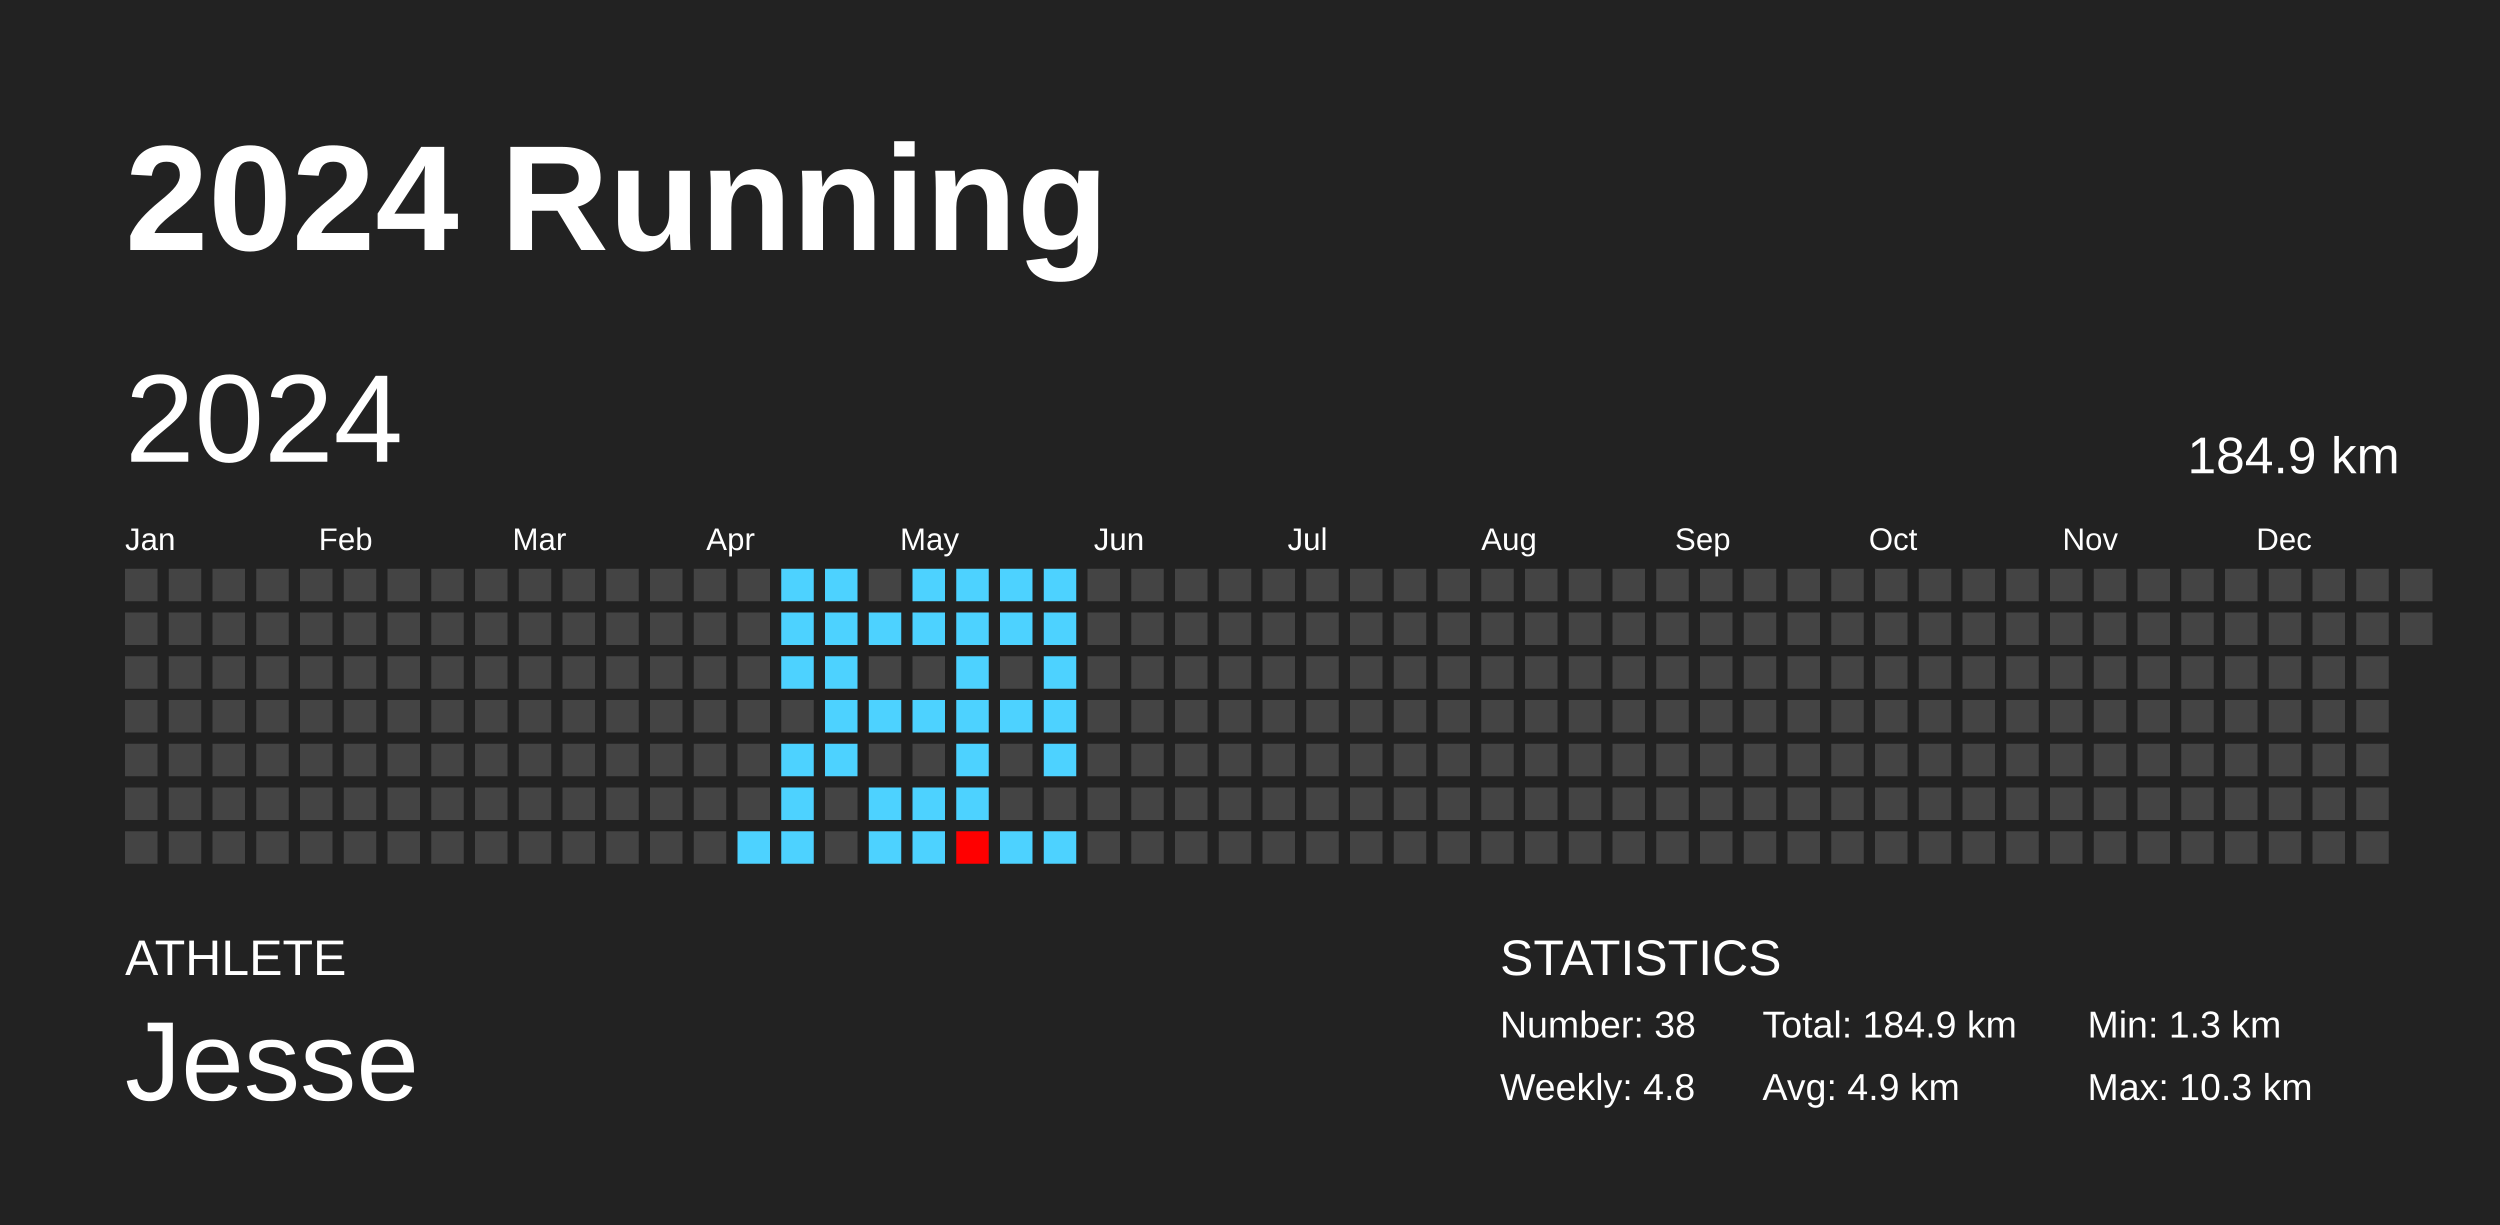
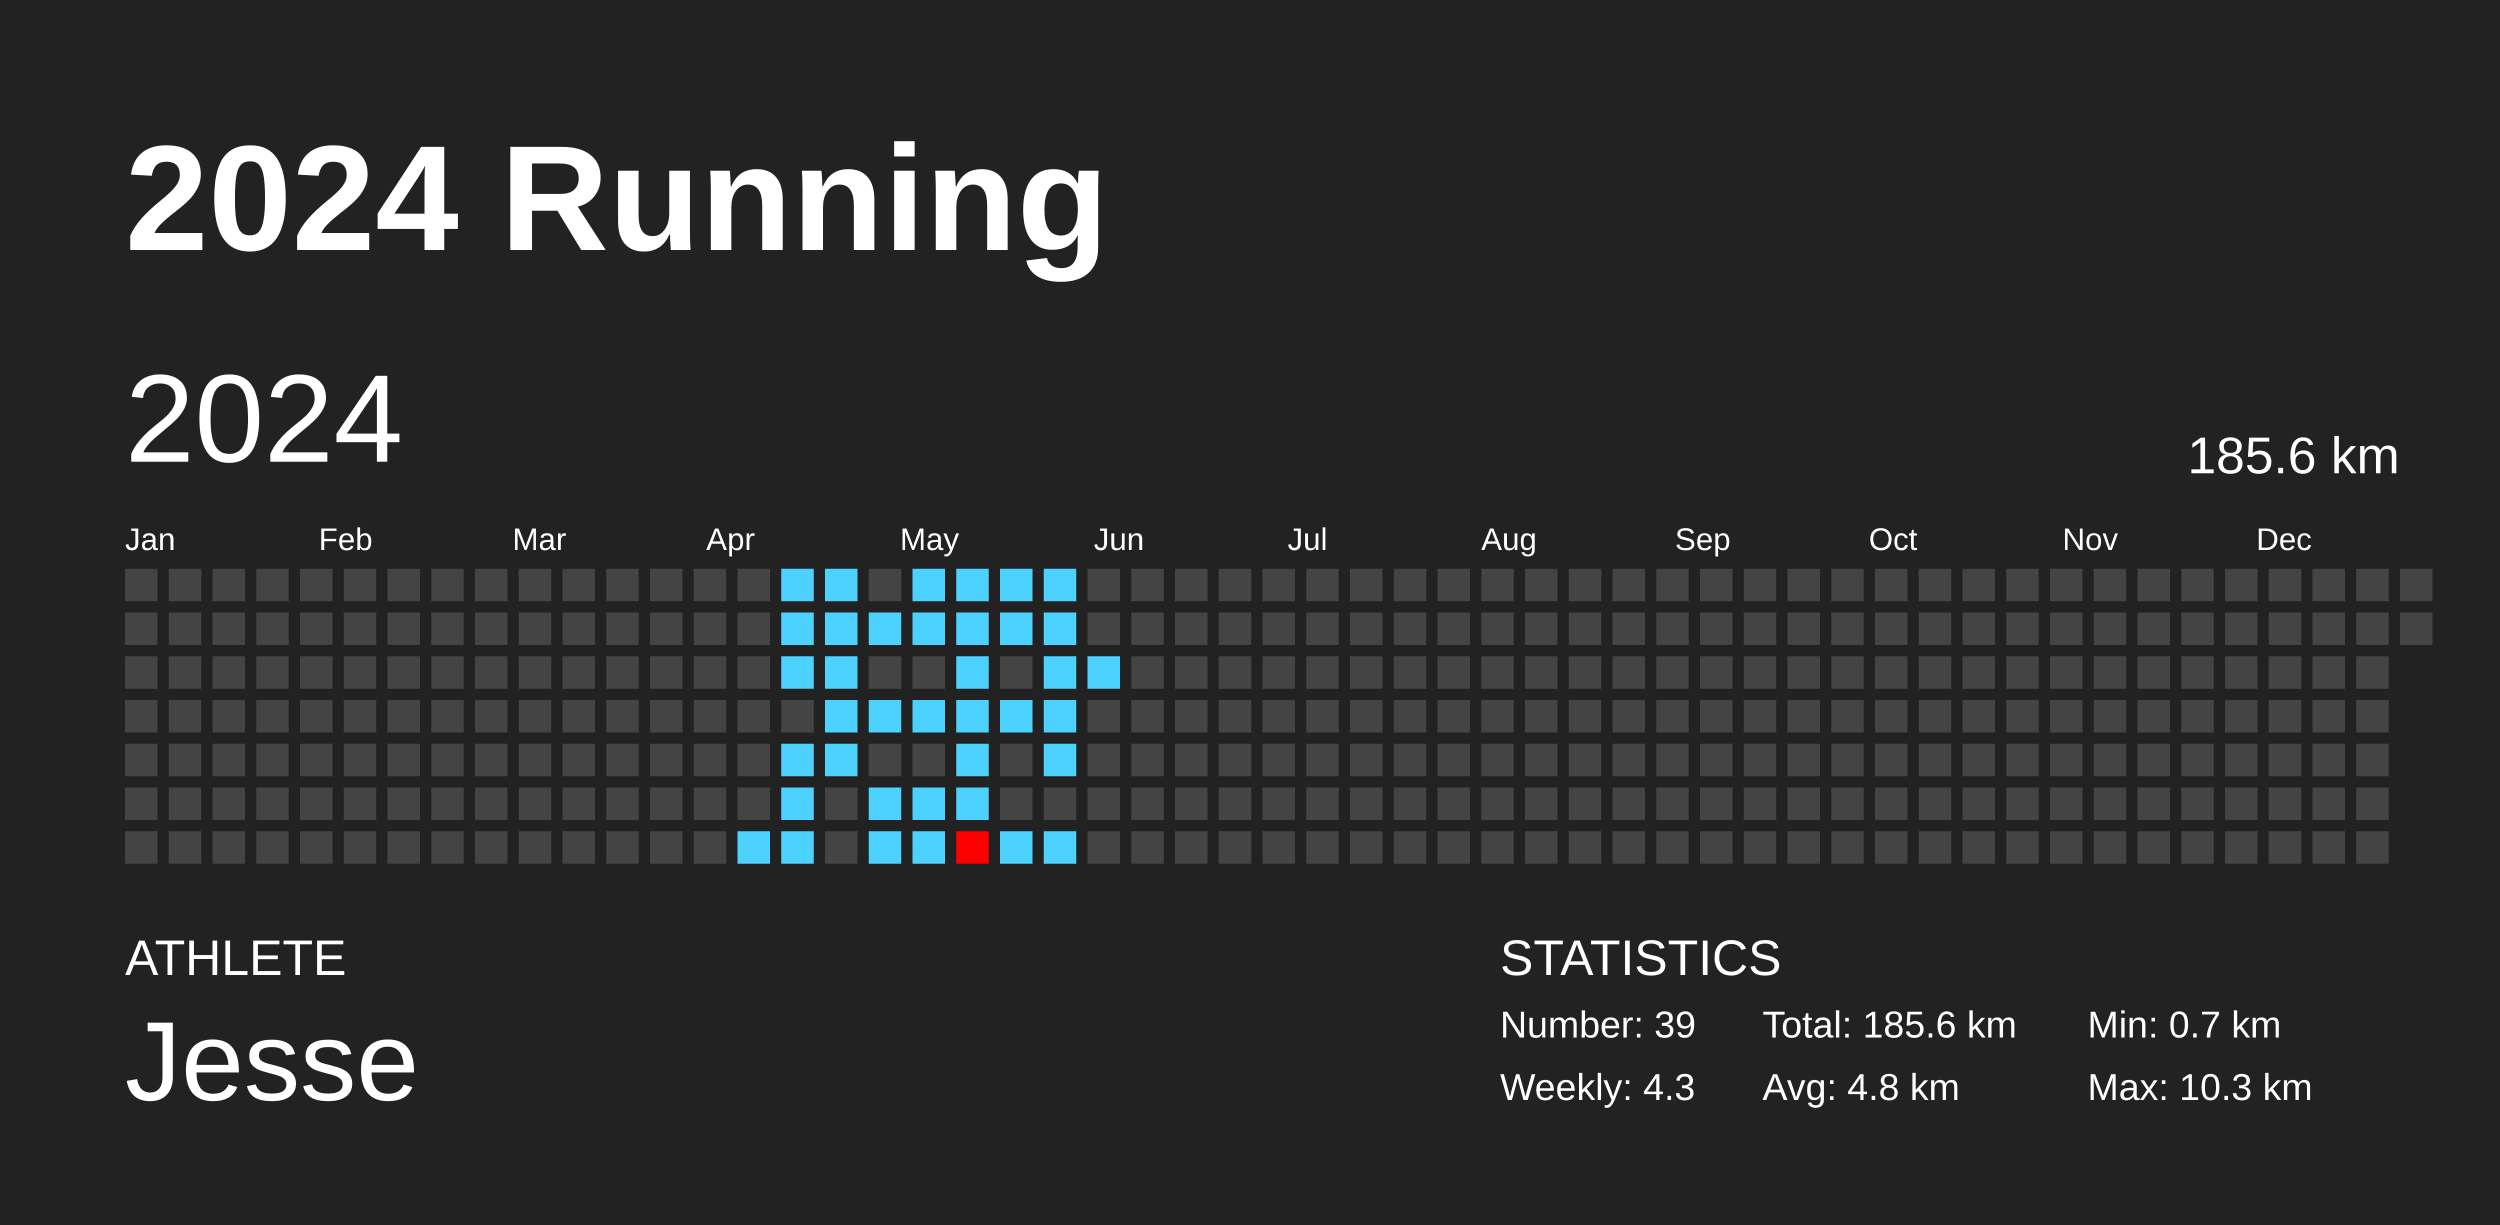
<svg xmlns="http://www.w3.org/2000/svg" baseProfile="full" height="98mm" version="1.1" viewBox="0,0,200,98" width="200mm">
  <defs />
  <rect fill="#222222" height="98" width="200" x="0" y="0" />
  <text fill="#FFFFFF" style="font-size:12px; font-family:Arial; font-weight:bold;" x="10" y="20">2024 Running</text>
  <text fill="#FFFFFF" style="font-size:4px; font-family:Arial" x="10" y="78">ATHLETE</text>
  <text fill="#FFFFFF" style="font-size:9px; font-family:Arial" x="10" y="88">Jesse</text>
  <text fill="#FFFFFF" style="font-size:4px; font-family:Arial" x="120" y="78">STATISTICS</text>
-   <text fill="#FFFFFF" style="font-size:3px; font-family:Arial" x="120" y="83">Number: 38</text>
-   <text fill="#FFFFFF" style="font-size:3px; font-family:Arial" x="120" y="88">Weekly: 4.8</text>
-   <text fill="#FFFFFF" style="font-size:3px; font-family:Arial" x="141" y="83">Total: 184.9 km</text>
-   <text fill="#FFFFFF" style="font-size:3px; font-family:Arial" x="141" y="88">Avg: 4.9 km</text>
-   <text fill="#FFFFFF" style="font-size:3px; font-family:Arial" x="167" y="83">Min: 1.3 km</text>
+   <text fill="#FFFFFF" style="font-size:3px; font-family:Arial" x="120" y="83">Number: 39</text>
+   <text fill="#FFFFFF" style="font-size:3px; font-family:Arial" x="120" y="88">Weekly: 4.3</text>
+   <text fill="#FFFFFF" style="font-size:3px; font-family:Arial" x="141" y="83">Total: 185.6 km</text>
+   <text fill="#FFFFFF" style="font-size:3px; font-family:Arial" x="141" y="88">Avg: 4.8 km</text>
+   <text fill="#FFFFFF" style="font-size:3px; font-family:Arial" x="167" y="83">Min: 0.7 km</text>
  <text fill="#FFFFFF" style="font-size:3px; font-family:Arial" x="167" y="88">Max: 10.3 km</text>
  <text dominant-baseline="hanging" fill="#FFFFFF" style="font-size:10.0px; font-family:Arial;" x="10" y="30">2024</text>
-   <text dominant-baseline="hanging" fill="#FFFFFF" style="font-size:4.125px; font-family:Arial;" x="175" y="35">184.9 km</text>
+   <text dominant-baseline="hanging" fill="#FFFFFF" style="font-size:4.125px; font-family:Arial;" x="175" y="35">185.6 km</text>
  <text fill="#FFFFFF" style="font-size:2.5px; font-family:Arial" x="10.0" y="44">Jan</text>
  <text fill="#FFFFFF" style="font-size:2.5px; font-family:Arial" x="25.5" y="44">Feb</text>
  <text fill="#FFFFFF" style="font-size:2.5px; font-family:Arial" x="41.0" y="44">Mar</text>
  <text fill="#FFFFFF" style="font-size:2.5px; font-family:Arial" x="56.5" y="44">Apr</text>
  <text fill="#FFFFFF" style="font-size:2.5px; font-family:Arial" x="72.0" y="44">May</text>
  <text fill="#FFFFFF" style="font-size:2.5px; font-family:Arial" x="87.5" y="44">Jun</text>
  <text fill="#FFFFFF" style="font-size:2.5px; font-family:Arial" x="103.0" y="44">Jul</text>
  <text fill="#FFFFFF" style="font-size:2.5px; font-family:Arial" x="118.5" y="44">Aug</text>
  <text fill="#FFFFFF" style="font-size:2.5px; font-family:Arial" x="134.0" y="44">Sep</text>
  <text fill="#FFFFFF" style="font-size:2.5px; font-family:Arial" x="149.5" y="44">Oct</text>
  <text fill="#FFFFFF" style="font-size:2.5px; font-family:Arial" x="165.0" y="44">Nov</text>
  <text fill="#FFFFFF" style="font-size:2.5px; font-family:Arial" x="180.5" y="44">Dec</text>
  <rect fill="#444444" height="2.6" width="2.6" x="10.0" y="45.5" />
  <rect fill="#444444" height="2.6" width="2.6" x="10.0" y="49.0" />
  <rect fill="#444444" height="2.6" width="2.6" x="10.0" y="52.5" />
  <rect fill="#444444" height="2.6" width="2.6" x="10.0" y="56.0" />
  <rect fill="#444444" height="2.6" width="2.6" x="10.0" y="59.5" />
  <rect fill="#444444" height="2.6" width="2.6" x="10.0" y="63.0" />
  <rect fill="#444444" height="2.6" width="2.6" x="10.0" y="66.5" />
  <rect fill="#444444" height="2.6" width="2.6" x="13.5" y="45.5" />
  <rect fill="#444444" height="2.6" width="2.6" x="13.5" y="49.0" />
  <rect fill="#444444" height="2.6" width="2.6" x="13.5" y="52.5" />
  <rect fill="#444444" height="2.6" width="2.6" x="13.5" y="56.0" />
  <rect fill="#444444" height="2.6" width="2.6" x="13.5" y="59.5" />
  <rect fill="#444444" height="2.6" width="2.6" x="13.5" y="63.0" />
  <rect fill="#444444" height="2.6" width="2.6" x="13.5" y="66.5" />
  <rect fill="#444444" height="2.6" width="2.6" x="17.0" y="45.5" />
  <rect fill="#444444" height="2.6" width="2.6" x="17.0" y="49.0" />
  <rect fill="#444444" height="2.6" width="2.6" x="17.0" y="52.5" />
  <rect fill="#444444" height="2.6" width="2.6" x="17.0" y="56.0" />
  <rect fill="#444444" height="2.6" width="2.6" x="17.0" y="59.5" />
  <rect fill="#444444" height="2.6" width="2.6" x="17.0" y="63.0" />
  <rect fill="#444444" height="2.6" width="2.6" x="17.0" y="66.5" />
  <rect fill="#444444" height="2.6" width="2.6" x="20.5" y="45.5" />
  <rect fill="#444444" height="2.6" width="2.6" x="20.5" y="49.0" />
  <rect fill="#444444" height="2.6" width="2.6" x="20.5" y="52.5" />
  <rect fill="#444444" height="2.6" width="2.6" x="20.5" y="56.0" />
  <rect fill="#444444" height="2.6" width="2.6" x="20.5" y="59.5" />
  <rect fill="#444444" height="2.6" width="2.6" x="20.5" y="63.0" />
  <rect fill="#444444" height="2.6" width="2.6" x="20.5" y="66.5" />
  <rect fill="#444444" height="2.6" width="2.6" x="24.0" y="45.5" />
  <rect fill="#444444" height="2.6" width="2.6" x="24.0" y="49.0" />
  <rect fill="#444444" height="2.6" width="2.6" x="24.0" y="52.5" />
  <rect fill="#444444" height="2.6" width="2.6" x="24.0" y="56.0" />
  <rect fill="#444444" height="2.6" width="2.6" x="24.0" y="59.5" />
  <rect fill="#444444" height="2.6" width="2.6" x="24.0" y="63.0" />
  <rect fill="#444444" height="2.6" width="2.6" x="24.0" y="66.5" />
  <rect fill="#444444" height="2.6" width="2.6" x="27.5" y="45.5" />
  <rect fill="#444444" height="2.6" width="2.6" x="27.5" y="49.0" />
  <rect fill="#444444" height="2.6" width="2.6" x="27.5" y="52.5" />
  <rect fill="#444444" height="2.6" width="2.6" x="27.5" y="56.0" />
  <rect fill="#444444" height="2.6" width="2.6" x="27.5" y="59.5" />
  <rect fill="#444444" height="2.6" width="2.6" x="27.5" y="63.0" />
  <rect fill="#444444" height="2.6" width="2.6" x="27.5" y="66.5" />
  <rect fill="#444444" height="2.6" width="2.6" x="31.0" y="45.5" />
  <rect fill="#444444" height="2.6" width="2.6" x="31.0" y="49.0" />
  <rect fill="#444444" height="2.6" width="2.6" x="31.0" y="52.5" />
  <rect fill="#444444" height="2.6" width="2.6" x="31.0" y="56.0" />
  <rect fill="#444444" height="2.6" width="2.6" x="31.0" y="59.5" />
  <rect fill="#444444" height="2.6" width="2.6" x="31.0" y="63.0" />
  <rect fill="#444444" height="2.6" width="2.6" x="31.0" y="66.5" />
  <rect fill="#444444" height="2.6" width="2.6" x="34.5" y="45.5" />
  <rect fill="#444444" height="2.6" width="2.6" x="34.5" y="49.0" />
  <rect fill="#444444" height="2.6" width="2.6" x="34.5" y="52.5" />
  <rect fill="#444444" height="2.6" width="2.6" x="34.5" y="56.0" />
  <rect fill="#444444" height="2.6" width="2.6" x="34.5" y="59.5" />
  <rect fill="#444444" height="2.6" width="2.6" x="34.5" y="63.0" />
  <rect fill="#444444" height="2.6" width="2.6" x="34.5" y="66.5" />
  <rect fill="#444444" height="2.6" width="2.6" x="38.0" y="45.5" />
  <rect fill="#444444" height="2.6" width="2.6" x="38.0" y="49.0" />
  <rect fill="#444444" height="2.6" width="2.6" x="38.0" y="52.5" />
  <rect fill="#444444" height="2.6" width="2.6" x="38.0" y="56.0" />
  <rect fill="#444444" height="2.6" width="2.6" x="38.0" y="59.5" />
  <rect fill="#444444" height="2.6" width="2.6" x="38.0" y="63.0" />
  <rect fill="#444444" height="2.6" width="2.6" x="38.0" y="66.5" />
  <rect fill="#444444" height="2.6" width="2.6" x="41.5" y="45.5" />
  <rect fill="#444444" height="2.6" width="2.6" x="41.5" y="49.0" />
  <rect fill="#444444" height="2.6" width="2.6" x="41.5" y="52.5" />
  <rect fill="#444444" height="2.6" width="2.6" x="41.5" y="56.0" />
  <rect fill="#444444" height="2.6" width="2.6" x="41.5" y="59.5" />
  <rect fill="#444444" height="2.6" width="2.6" x="41.5" y="63.0" />
  <rect fill="#444444" height="2.6" width="2.6" x="41.5" y="66.5" />
  <rect fill="#444444" height="2.6" width="2.6" x="45.0" y="45.5" />
  <rect fill="#444444" height="2.6" width="2.6" x="45.0" y="49.0" />
  <rect fill="#444444" height="2.6" width="2.6" x="45.0" y="52.5" />
  <rect fill="#444444" height="2.6" width="2.6" x="45.0" y="56.0" />
  <rect fill="#444444" height="2.6" width="2.6" x="45.0" y="59.5" />
  <rect fill="#444444" height="2.6" width="2.6" x="45.0" y="63.0" />
  <rect fill="#444444" height="2.6" width="2.6" x="45.0" y="66.5" />
  <rect fill="#444444" height="2.6" width="2.6" x="48.5" y="45.5" />
  <rect fill="#444444" height="2.6" width="2.6" x="48.5" y="49.0" />
  <rect fill="#444444" height="2.6" width="2.6" x="48.5" y="52.5" />
  <rect fill="#444444" height="2.6" width="2.6" x="48.5" y="56.0" />
  <rect fill="#444444" height="2.6" width="2.6" x="48.5" y="59.5" />
  <rect fill="#444444" height="2.6" width="2.6" x="48.5" y="63.0" />
  <rect fill="#444444" height="2.6" width="2.6" x="48.5" y="66.5" />
  <rect fill="#444444" height="2.6" width="2.6" x="52.0" y="45.5" />
  <rect fill="#444444" height="2.6" width="2.6" x="52.0" y="49.0" />
  <rect fill="#444444" height="2.6" width="2.6" x="52.0" y="52.5" />
  <rect fill="#444444" height="2.6" width="2.6" x="52.0" y="56.0" />
  <rect fill="#444444" height="2.6" width="2.6" x="52.0" y="59.5" />
  <rect fill="#444444" height="2.6" width="2.6" x="52.0" y="63.0" />
  <rect fill="#444444" height="2.6" width="2.6" x="52.0" y="66.5" />
  <rect fill="#444444" height="2.6" width="2.6" x="55.5" y="45.5" />
  <rect fill="#444444" height="2.6" width="2.6" x="55.5" y="49.0" />
  <rect fill="#444444" height="2.6" width="2.6" x="55.5" y="52.5" />
  <rect fill="#444444" height="2.6" width="2.6" x="55.5" y="56.0" />
  <rect fill="#444444" height="2.6" width="2.6" x="55.5" y="59.5" />
  <rect fill="#444444" height="2.6" width="2.6" x="55.5" y="63.0" />
  <rect fill="#444444" height="2.6" width="2.6" x="55.5" y="66.5" />
  <rect fill="#444444" height="2.6" width="2.6" x="59.0" y="45.5" />
  <rect fill="#444444" height="2.6" width="2.6" x="59.0" y="49.0" />
  <rect fill="#444444" height="2.6" width="2.6" x="59.0" y="52.5" />
  <rect fill="#444444" height="2.6" width="2.6" x="59.0" y="56.0" />
  <rect fill="#444444" height="2.6" width="2.6" x="59.0" y="59.5" />
  <rect fill="#444444" height="2.6" width="2.6" x="59.0" y="63.0" />
  <rect fill="#4dd2ff" height="2.6" width="2.6" x="59.0" y="66.5" />
  <rect fill="#4dd2ff" height="2.6" width="2.6" x="62.5" y="45.5" />
  <rect fill="#4dd2ff" height="2.6" width="2.6" x="62.5" y="49.0" />
  <rect fill="#4dd2ff" height="2.6" width="2.6" x="62.5" y="52.5" />
  <rect fill="#444444" height="2.6" width="2.6" x="62.5" y="56.0" />
  <rect fill="#4dd2ff" height="2.6" width="2.6" x="62.5" y="59.5" />
  <rect fill="#4dd2ff" height="2.6" width="2.6" x="62.5" y="63.0" />
  <rect fill="#4dd2ff" height="2.6" width="2.6" x="62.5" y="66.5" />
  <rect fill="#4dd2ff" height="2.6" width="2.6" x="66.0" y="45.5" />
  <rect fill="#4dd2ff" height="2.6" width="2.6" x="66.0" y="49.0" />
  <rect fill="#4dd2ff" height="2.6" width="2.6" x="66.0" y="52.5" />
  <rect fill="#4dd2ff" height="2.6" width="2.6" x="66.0" y="56.0" />
  <rect fill="#4dd2ff" height="2.6" width="2.6" x="66.0" y="59.5" />
  <rect fill="#444444" height="2.6" width="2.6" x="66.0" y="63.0" />
  <rect fill="#444444" height="2.6" width="2.6" x="66.0" y="66.5" />
  <rect fill="#444444" height="2.6" width="2.6" x="69.5" y="45.5" />
  <rect fill="#4dd2ff" height="2.6" width="2.6" x="69.5" y="49.0" />
  <rect fill="#444444" height="2.6" width="2.6" x="69.5" y="52.5" />
  <rect fill="#4dd2ff" height="2.6" width="2.6" x="69.5" y="56.0" />
  <rect fill="#444444" height="2.6" width="2.6" x="69.5" y="59.5" />
  <rect fill="#4dd2ff" height="2.6" width="2.6" x="69.5" y="63.0" />
  <rect fill="#4dd2ff" height="2.6" width="2.6" x="69.5" y="66.5" />
  <rect fill="#4dd2ff" height="2.6" width="2.6" x="73.0" y="45.5" />
  <rect fill="#4dd2ff" height="2.6" width="2.6" x="73.0" y="49.0" />
  <rect fill="#444444" height="2.6" width="2.6" x="73.0" y="52.5" />
  <rect fill="#4dd2ff" height="2.6" width="2.6" x="73.0" y="56.0" />
  <rect fill="#444444" height="2.6" width="2.6" x="73.0" y="59.5" />
  <rect fill="#4dd2ff" height="2.6" width="2.6" x="73.0" y="63.0" />
  <rect fill="#4dd2ff" height="2.6" width="2.6" x="73.0" y="66.5" />
  <rect fill="#4dd2ff" height="2.6" width="2.6" x="76.5" y="45.5" />
  <rect fill="#4dd2ff" height="2.6" width="2.6" x="76.5" y="49.0" />
  <rect fill="#4dd2ff" height="2.6" width="2.6" x="76.5" y="52.5" />
  <rect fill="#4dd2ff" height="2.6" width="2.6" x="76.5" y="56.0" />
  <rect fill="#4dd2ff" height="2.6" width="2.6" x="76.5" y="59.5" />
  <rect fill="#4dd2ff" height="2.6" width="2.6" x="76.5" y="63.0" />
  <rect fill="#ff0000" height="2.6" width="2.6" x="76.5" y="66.5" />
  <rect fill="#4dd2ff" height="2.6" width="2.6" x="80.0" y="45.5" />
  <rect fill="#4dd2ff" height="2.6" width="2.6" x="80.0" y="49.0" />
  <rect fill="#444444" height="2.6" width="2.6" x="80.0" y="52.5" />
  <rect fill="#4dd2ff" height="2.6" width="2.6" x="80.0" y="56.0" />
  <rect fill="#444444" height="2.6" width="2.6" x="80.0" y="59.5" />
  <rect fill="#444444" height="2.6" width="2.6" x="80.0" y="63.0" />
  <rect fill="#4dd2ff" height="2.6" width="2.6" x="80.0" y="66.5" />
  <rect fill="#4dd2ff" height="2.6" width="2.6" x="83.5" y="45.5" />
  <rect fill="#4dd2ff" height="2.6" width="2.6" x="83.5" y="49.0" />
  <rect fill="#4dd2ff" height="2.6" width="2.6" x="83.5" y="52.5" />
  <rect fill="#4dd2ff" height="2.6" width="2.6" x="83.5" y="56.0" />
  <rect fill="#4dd2ff" height="2.6" width="2.6" x="83.5" y="59.5" />
  <rect fill="#444444" height="2.6" width="2.6" x="83.5" y="63.0" />
  <rect fill="#4dd2ff" height="2.6" width="2.6" x="83.5" y="66.5" />
  <rect fill="#444444" height="2.6" width="2.6" x="87.0" y="45.5" />
  <rect fill="#444444" height="2.6" width="2.6" x="87.0" y="49.0" />
-   <rect fill="#444444" height="2.6" width="2.6" x="87.0" y="52.5" />
+   <rect fill="#4dd2ff" height="2.6" width="2.6" x="87.0" y="52.5" />
  <rect fill="#444444" height="2.6" width="2.6" x="87.0" y="56.0" />
  <rect fill="#444444" height="2.6" width="2.6" x="87.0" y="59.5" />
  <rect fill="#444444" height="2.6" width="2.6" x="87.0" y="63.0" />
  <rect fill="#444444" height="2.6" width="2.6" x="87.0" y="66.5" />
  <rect fill="#444444" height="2.6" width="2.6" x="90.5" y="45.5" />
  <rect fill="#444444" height="2.6" width="2.6" x="90.5" y="49.0" />
  <rect fill="#444444" height="2.6" width="2.6" x="90.5" y="52.5" />
  <rect fill="#444444" height="2.6" width="2.6" x="90.5" y="56.0" />
  <rect fill="#444444" height="2.6" width="2.6" x="90.5" y="59.5" />
  <rect fill="#444444" height="2.6" width="2.6" x="90.5" y="63.0" />
  <rect fill="#444444" height="2.6" width="2.6" x="90.5" y="66.5" />
  <rect fill="#444444" height="2.6" width="2.6" x="94.0" y="45.5" />
  <rect fill="#444444" height="2.6" width="2.6" x="94.0" y="49.0" />
  <rect fill="#444444" height="2.6" width="2.6" x="94.0" y="52.5" />
  <rect fill="#444444" height="2.6" width="2.6" x="94.0" y="56.0" />
  <rect fill="#444444" height="2.6" width="2.6" x="94.0" y="59.5" />
  <rect fill="#444444" height="2.6" width="2.6" x="94.0" y="63.0" />
  <rect fill="#444444" height="2.6" width="2.6" x="94.0" y="66.5" />
  <rect fill="#444444" height="2.6" width="2.6" x="97.5" y="45.5" />
  <rect fill="#444444" height="2.6" width="2.6" x="97.5" y="49.0" />
  <rect fill="#444444" height="2.6" width="2.6" x="97.5" y="52.5" />
  <rect fill="#444444" height="2.6" width="2.6" x="97.5" y="56.0" />
  <rect fill="#444444" height="2.6" width="2.6" x="97.5" y="59.5" />
  <rect fill="#444444" height="2.6" width="2.6" x="97.5" y="63.0" />
  <rect fill="#444444" height="2.6" width="2.6" x="97.5" y="66.5" />
  <rect fill="#444444" height="2.6" width="2.6" x="101.0" y="45.5" />
  <rect fill="#444444" height="2.6" width="2.6" x="101.0" y="49.0" />
  <rect fill="#444444" height="2.6" width="2.6" x="101.0" y="52.5" />
  <rect fill="#444444" height="2.6" width="2.6" x="101.0" y="56.0" />
  <rect fill="#444444" height="2.6" width="2.6" x="101.0" y="59.5" />
  <rect fill="#444444" height="2.6" width="2.6" x="101.0" y="63.0" />
  <rect fill="#444444" height="2.6" width="2.6" x="101.0" y="66.5" />
  <rect fill="#444444" height="2.6" width="2.6" x="104.5" y="45.5" />
  <rect fill="#444444" height="2.6" width="2.6" x="104.5" y="49.0" />
  <rect fill="#444444" height="2.6" width="2.6" x="104.5" y="52.5" />
  <rect fill="#444444" height="2.6" width="2.6" x="104.5" y="56.0" />
  <rect fill="#444444" height="2.6" width="2.6" x="104.5" y="59.5" />
  <rect fill="#444444" height="2.6" width="2.6" x="104.5" y="63.0" />
  <rect fill="#444444" height="2.6" width="2.6" x="104.5" y="66.5" />
  <rect fill="#444444" height="2.6" width="2.6" x="108.0" y="45.5" />
  <rect fill="#444444" height="2.6" width="2.6" x="108.0" y="49.0" />
  <rect fill="#444444" height="2.6" width="2.6" x="108.0" y="52.5" />
  <rect fill="#444444" height="2.6" width="2.6" x="108.0" y="56.0" />
  <rect fill="#444444" height="2.6" width="2.6" x="108.0" y="59.5" />
  <rect fill="#444444" height="2.6" width="2.6" x="108.0" y="63.0" />
  <rect fill="#444444" height="2.6" width="2.6" x="108.0" y="66.5" />
  <rect fill="#444444" height="2.6" width="2.6" x="111.5" y="45.5" />
  <rect fill="#444444" height="2.6" width="2.6" x="111.5" y="49.0" />
  <rect fill="#444444" height="2.6" width="2.6" x="111.5" y="52.5" />
  <rect fill="#444444" height="2.6" width="2.6" x="111.5" y="56.0" />
  <rect fill="#444444" height="2.6" width="2.6" x="111.5" y="59.5" />
  <rect fill="#444444" height="2.6" width="2.6" x="111.5" y="63.0" />
  <rect fill="#444444" height="2.6" width="2.6" x="111.5" y="66.5" />
  <rect fill="#444444" height="2.6" width="2.6" x="115.0" y="45.5" />
  <rect fill="#444444" height="2.6" width="2.6" x="115.0" y="49.0" />
  <rect fill="#444444" height="2.6" width="2.6" x="115.0" y="52.5" />
  <rect fill="#444444" height="2.6" width="2.6" x="115.0" y="56.0" />
  <rect fill="#444444" height="2.6" width="2.6" x="115.0" y="59.5" />
  <rect fill="#444444" height="2.6" width="2.6" x="115.0" y="63.0" />
  <rect fill="#444444" height="2.6" width="2.6" x="115.0" y="66.5" />
  <rect fill="#444444" height="2.6" width="2.6" x="118.5" y="45.5" />
  <rect fill="#444444" height="2.6" width="2.6" x="118.5" y="49.0" />
  <rect fill="#444444" height="2.6" width="2.6" x="118.5" y="52.5" />
  <rect fill="#444444" height="2.6" width="2.6" x="118.5" y="56.0" />
  <rect fill="#444444" height="2.6" width="2.6" x="118.5" y="59.5" />
  <rect fill="#444444" height="2.6" width="2.6" x="118.5" y="63.0" />
  <rect fill="#444444" height="2.6" width="2.6" x="118.5" y="66.5" />
  <rect fill="#444444" height="2.6" width="2.6" x="122.0" y="45.5" />
  <rect fill="#444444" height="2.6" width="2.6" x="122.0" y="49.0" />
  <rect fill="#444444" height="2.6" width="2.6" x="122.0" y="52.5" />
  <rect fill="#444444" height="2.6" width="2.6" x="122.0" y="56.0" />
  <rect fill="#444444" height="2.6" width="2.6" x="122.0" y="59.5" />
  <rect fill="#444444" height="2.6" width="2.6" x="122.0" y="63.0" />
  <rect fill="#444444" height="2.6" width="2.6" x="122.0" y="66.5" />
  <rect fill="#444444" height="2.6" width="2.6" x="125.5" y="45.5" />
  <rect fill="#444444" height="2.6" width="2.6" x="125.5" y="49.0" />
  <rect fill="#444444" height="2.6" width="2.6" x="125.5" y="52.5" />
  <rect fill="#444444" height="2.6" width="2.6" x="125.5" y="56.0" />
  <rect fill="#444444" height="2.6" width="2.6" x="125.5" y="59.5" />
  <rect fill="#444444" height="2.6" width="2.6" x="125.5" y="63.0" />
  <rect fill="#444444" height="2.6" width="2.6" x="125.5" y="66.5" />
  <rect fill="#444444" height="2.6" width="2.6" x="129.0" y="45.5" />
  <rect fill="#444444" height="2.6" width="2.6" x="129.0" y="49.0" />
  <rect fill="#444444" height="2.6" width="2.6" x="129.0" y="52.5" />
  <rect fill="#444444" height="2.6" width="2.6" x="129.0" y="56.0" />
  <rect fill="#444444" height="2.6" width="2.6" x="129.0" y="59.5" />
  <rect fill="#444444" height="2.6" width="2.6" x="129.0" y="63.0" />
  <rect fill="#444444" height="2.6" width="2.6" x="129.0" y="66.5" />
  <rect fill="#444444" height="2.6" width="2.6" x="132.5" y="45.5" />
  <rect fill="#444444" height="2.6" width="2.6" x="132.5" y="49.0" />
  <rect fill="#444444" height="2.6" width="2.6" x="132.5" y="52.5" />
  <rect fill="#444444" height="2.6" width="2.6" x="132.5" y="56.0" />
  <rect fill="#444444" height="2.6" width="2.6" x="132.5" y="59.5" />
  <rect fill="#444444" height="2.6" width="2.6" x="132.5" y="63.0" />
  <rect fill="#444444" height="2.6" width="2.6" x="132.5" y="66.5" />
  <rect fill="#444444" height="2.6" width="2.6" x="136.0" y="45.5" />
  <rect fill="#444444" height="2.6" width="2.6" x="136.0" y="49.0" />
  <rect fill="#444444" height="2.6" width="2.6" x="136.0" y="52.5" />
  <rect fill="#444444" height="2.6" width="2.6" x="136.0" y="56.0" />
  <rect fill="#444444" height="2.6" width="2.6" x="136.0" y="59.5" />
  <rect fill="#444444" height="2.6" width="2.6" x="136.0" y="63.0" />
  <rect fill="#444444" height="2.6" width="2.6" x="136.0" y="66.5" />
  <rect fill="#444444" height="2.6" width="2.6" x="139.5" y="45.5" />
  <rect fill="#444444" height="2.6" width="2.6" x="139.5" y="49.0" />
  <rect fill="#444444" height="2.6" width="2.6" x="139.5" y="52.5" />
  <rect fill="#444444" height="2.6" width="2.6" x="139.5" y="56.0" />
  <rect fill="#444444" height="2.6" width="2.6" x="139.5" y="59.5" />
  <rect fill="#444444" height="2.6" width="2.6" x="139.5" y="63.0" />
  <rect fill="#444444" height="2.6" width="2.6" x="139.5" y="66.5" />
  <rect fill="#444444" height="2.6" width="2.6" x="143.0" y="45.5" />
  <rect fill="#444444" height="2.6" width="2.6" x="143.0" y="49.0" />
  <rect fill="#444444" height="2.6" width="2.6" x="143.0" y="52.5" />
  <rect fill="#444444" height="2.6" width="2.6" x="143.0" y="56.0" />
  <rect fill="#444444" height="2.6" width="2.6" x="143.0" y="59.5" />
  <rect fill="#444444" height="2.6" width="2.6" x="143.0" y="63.0" />
  <rect fill="#444444" height="2.6" width="2.6" x="143.0" y="66.5" />
  <rect fill="#444444" height="2.6" width="2.6" x="146.5" y="45.5" />
  <rect fill="#444444" height="2.6" width="2.6" x="146.5" y="49.0" />
  <rect fill="#444444" height="2.6" width="2.6" x="146.5" y="52.5" />
  <rect fill="#444444" height="2.6" width="2.6" x="146.5" y="56.0" />
  <rect fill="#444444" height="2.6" width="2.6" x="146.5" y="59.5" />
  <rect fill="#444444" height="2.6" width="2.6" x="146.5" y="63.0" />
  <rect fill="#444444" height="2.6" width="2.6" x="146.5" y="66.5" />
  <rect fill="#444444" height="2.6" width="2.6" x="150.0" y="45.5" />
  <rect fill="#444444" height="2.6" width="2.6" x="150.0" y="49.0" />
  <rect fill="#444444" height="2.6" width="2.6" x="150.0" y="52.5" />
  <rect fill="#444444" height="2.6" width="2.6" x="150.0" y="56.0" />
  <rect fill="#444444" height="2.6" width="2.6" x="150.0" y="59.5" />
  <rect fill="#444444" height="2.6" width="2.6" x="150.0" y="63.0" />
  <rect fill="#444444" height="2.6" width="2.6" x="150.0" y="66.5" />
  <rect fill="#444444" height="2.6" width="2.6" x="153.5" y="45.5" />
  <rect fill="#444444" height="2.6" width="2.6" x="153.5" y="49.0" />
  <rect fill="#444444" height="2.6" width="2.6" x="153.5" y="52.5" />
  <rect fill="#444444" height="2.6" width="2.6" x="153.5" y="56.0" />
  <rect fill="#444444" height="2.6" width="2.6" x="153.5" y="59.5" />
  <rect fill="#444444" height="2.6" width="2.6" x="153.5" y="63.0" />
  <rect fill="#444444" height="2.6" width="2.6" x="153.5" y="66.5" />
  <rect fill="#444444" height="2.6" width="2.6" x="157.0" y="45.5" />
  <rect fill="#444444" height="2.6" width="2.6" x="157.0" y="49.0" />
  <rect fill="#444444" height="2.6" width="2.6" x="157.0" y="52.5" />
  <rect fill="#444444" height="2.6" width="2.6" x="157.0" y="56.0" />
  <rect fill="#444444" height="2.6" width="2.6" x="157.0" y="59.5" />
  <rect fill="#444444" height="2.6" width="2.6" x="157.0" y="63.0" />
  <rect fill="#444444" height="2.6" width="2.6" x="157.0" y="66.5" />
  <rect fill="#444444" height="2.6" width="2.6" x="160.5" y="45.5" />
  <rect fill="#444444" height="2.6" width="2.6" x="160.5" y="49.0" />
  <rect fill="#444444" height="2.6" width="2.6" x="160.5" y="52.5" />
  <rect fill="#444444" height="2.6" width="2.6" x="160.5" y="56.0" />
  <rect fill="#444444" height="2.6" width="2.6" x="160.5" y="59.5" />
  <rect fill="#444444" height="2.6" width="2.6" x="160.5" y="63.0" />
  <rect fill="#444444" height="2.6" width="2.6" x="160.5" y="66.5" />
  <rect fill="#444444" height="2.6" width="2.6" x="164.0" y="45.5" />
  <rect fill="#444444" height="2.6" width="2.6" x="164.0" y="49.0" />
  <rect fill="#444444" height="2.6" width="2.6" x="164.0" y="52.5" />
  <rect fill="#444444" height="2.6" width="2.6" x="164.0" y="56.0" />
  <rect fill="#444444" height="2.6" width="2.6" x="164.0" y="59.5" />
  <rect fill="#444444" height="2.6" width="2.6" x="164.0" y="63.0" />
  <rect fill="#444444" height="2.6" width="2.6" x="164.0" y="66.5" />
  <rect fill="#444444" height="2.6" width="2.6" x="167.5" y="45.5" />
  <rect fill="#444444" height="2.6" width="2.6" x="167.5" y="49.0" />
  <rect fill="#444444" height="2.6" width="2.6" x="167.5" y="52.5" />
  <rect fill="#444444" height="2.6" width="2.6" x="167.5" y="56.0" />
  <rect fill="#444444" height="2.6" width="2.6" x="167.5" y="59.5" />
  <rect fill="#444444" height="2.6" width="2.6" x="167.5" y="63.0" />
  <rect fill="#444444" height="2.6" width="2.6" x="167.5" y="66.5" />
  <rect fill="#444444" height="2.6" width="2.6" x="171.0" y="45.5" />
  <rect fill="#444444" height="2.6" width="2.6" x="171.0" y="49.0" />
  <rect fill="#444444" height="2.6" width="2.6" x="171.0" y="52.5" />
  <rect fill="#444444" height="2.6" width="2.6" x="171.0" y="56.0" />
  <rect fill="#444444" height="2.6" width="2.6" x="171.0" y="59.5" />
  <rect fill="#444444" height="2.6" width="2.6" x="171.0" y="63.0" />
  <rect fill="#444444" height="2.6" width="2.6" x="171.0" y="66.5" />
  <rect fill="#444444" height="2.6" width="2.6" x="174.5" y="45.5" />
  <rect fill="#444444" height="2.6" width="2.6" x="174.5" y="49.0" />
  <rect fill="#444444" height="2.6" width="2.6" x="174.5" y="52.5" />
  <rect fill="#444444" height="2.6" width="2.6" x="174.5" y="56.0" />
  <rect fill="#444444" height="2.6" width="2.6" x="174.5" y="59.5" />
  <rect fill="#444444" height="2.6" width="2.6" x="174.5" y="63.0" />
  <rect fill="#444444" height="2.6" width="2.6" x="174.5" y="66.5" />
  <rect fill="#444444" height="2.6" width="2.6" x="178.0" y="45.5" />
  <rect fill="#444444" height="2.6" width="2.6" x="178.0" y="49.0" />
  <rect fill="#444444" height="2.6" width="2.6" x="178.0" y="52.5" />
  <rect fill="#444444" height="2.6" width="2.6" x="178.0" y="56.0" />
  <rect fill="#444444" height="2.6" width="2.6" x="178.0" y="59.5" />
  <rect fill="#444444" height="2.6" width="2.6" x="178.0" y="63.0" />
  <rect fill="#444444" height="2.6" width="2.6" x="178.0" y="66.5" />
  <rect fill="#444444" height="2.6" width="2.6" x="181.5" y="45.5" />
  <rect fill="#444444" height="2.6" width="2.6" x="181.5" y="49.0" />
  <rect fill="#444444" height="2.6" width="2.6" x="181.5" y="52.5" />
  <rect fill="#444444" height="2.6" width="2.6" x="181.5" y="56.0" />
  <rect fill="#444444" height="2.6" width="2.6" x="181.5" y="59.5" />
  <rect fill="#444444" height="2.6" width="2.6" x="181.5" y="63.0" />
  <rect fill="#444444" height="2.6" width="2.6" x="181.5" y="66.5" />
  <rect fill="#444444" height="2.6" width="2.6" x="185.0" y="45.5" />
  <rect fill="#444444" height="2.6" width="2.6" x="185.0" y="49.0" />
  <rect fill="#444444" height="2.6" width="2.6" x="185.0" y="52.5" />
  <rect fill="#444444" height="2.6" width="2.6" x="185.0" y="56.0" />
  <rect fill="#444444" height="2.6" width="2.6" x="185.0" y="59.5" />
  <rect fill="#444444" height="2.6" width="2.6" x="185.0" y="63.0" />
  <rect fill="#444444" height="2.6" width="2.6" x="185.0" y="66.5" />
  <rect fill="#444444" height="2.6" width="2.6" x="188.5" y="45.5" />
  <rect fill="#444444" height="2.6" width="2.6" x="188.5" y="49.0" />
  <rect fill="#444444" height="2.6" width="2.6" x="188.5" y="52.5" />
  <rect fill="#444444" height="2.6" width="2.6" x="188.5" y="56.0" />
  <rect fill="#444444" height="2.6" width="2.6" x="188.5" y="59.5" />
  <rect fill="#444444" height="2.6" width="2.6" x="188.5" y="63.0" />
  <rect fill="#444444" height="2.6" width="2.6" x="188.5" y="66.5" />
  <rect fill="#444444" height="2.6" width="2.6" x="192.0" y="45.5" />
  <rect fill="#444444" height="2.6" width="2.6" x="192.0" y="49.0" />
</svg>
